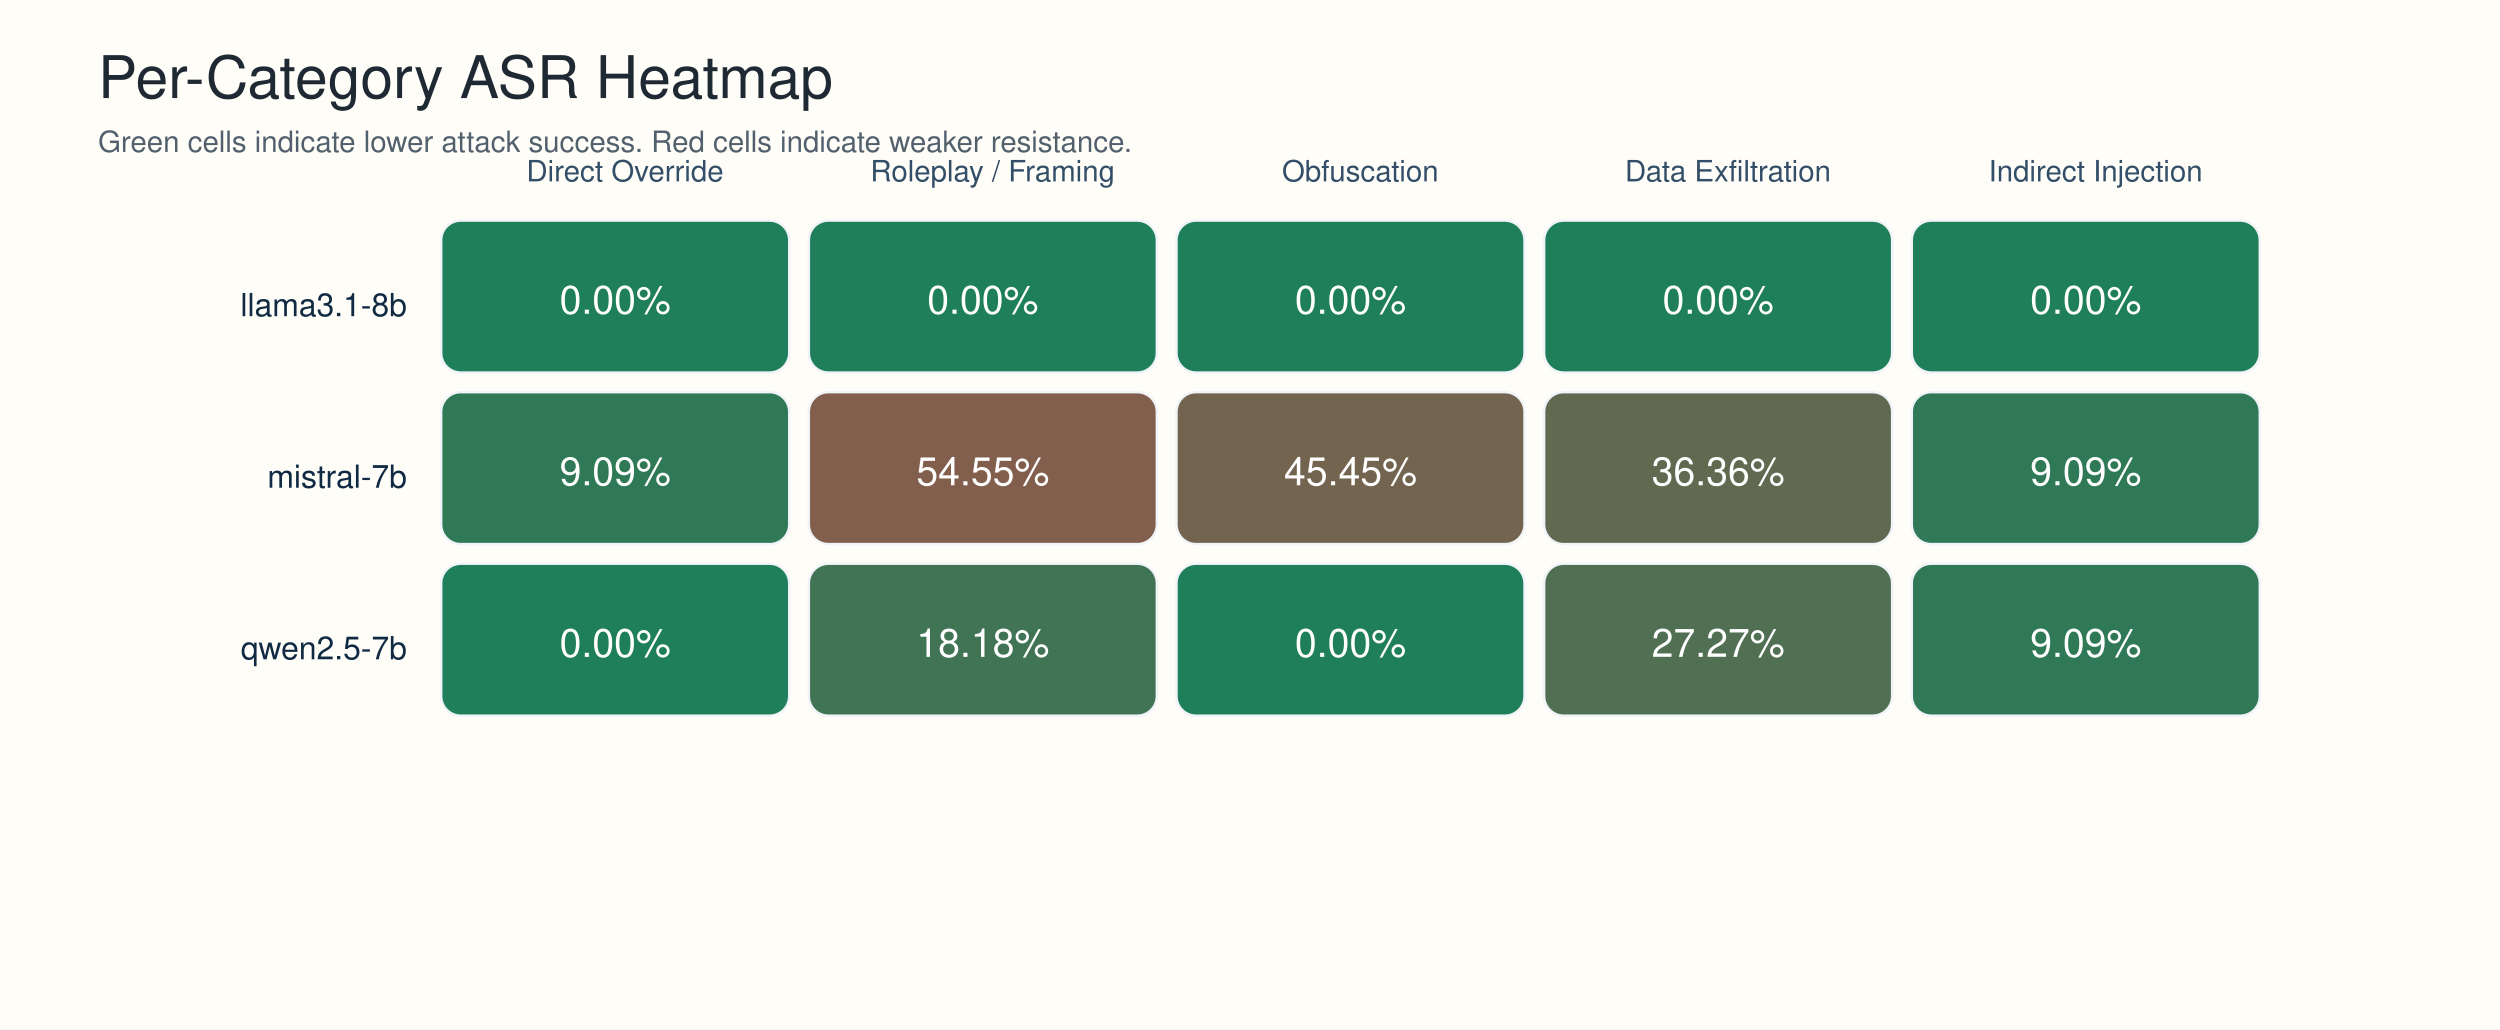
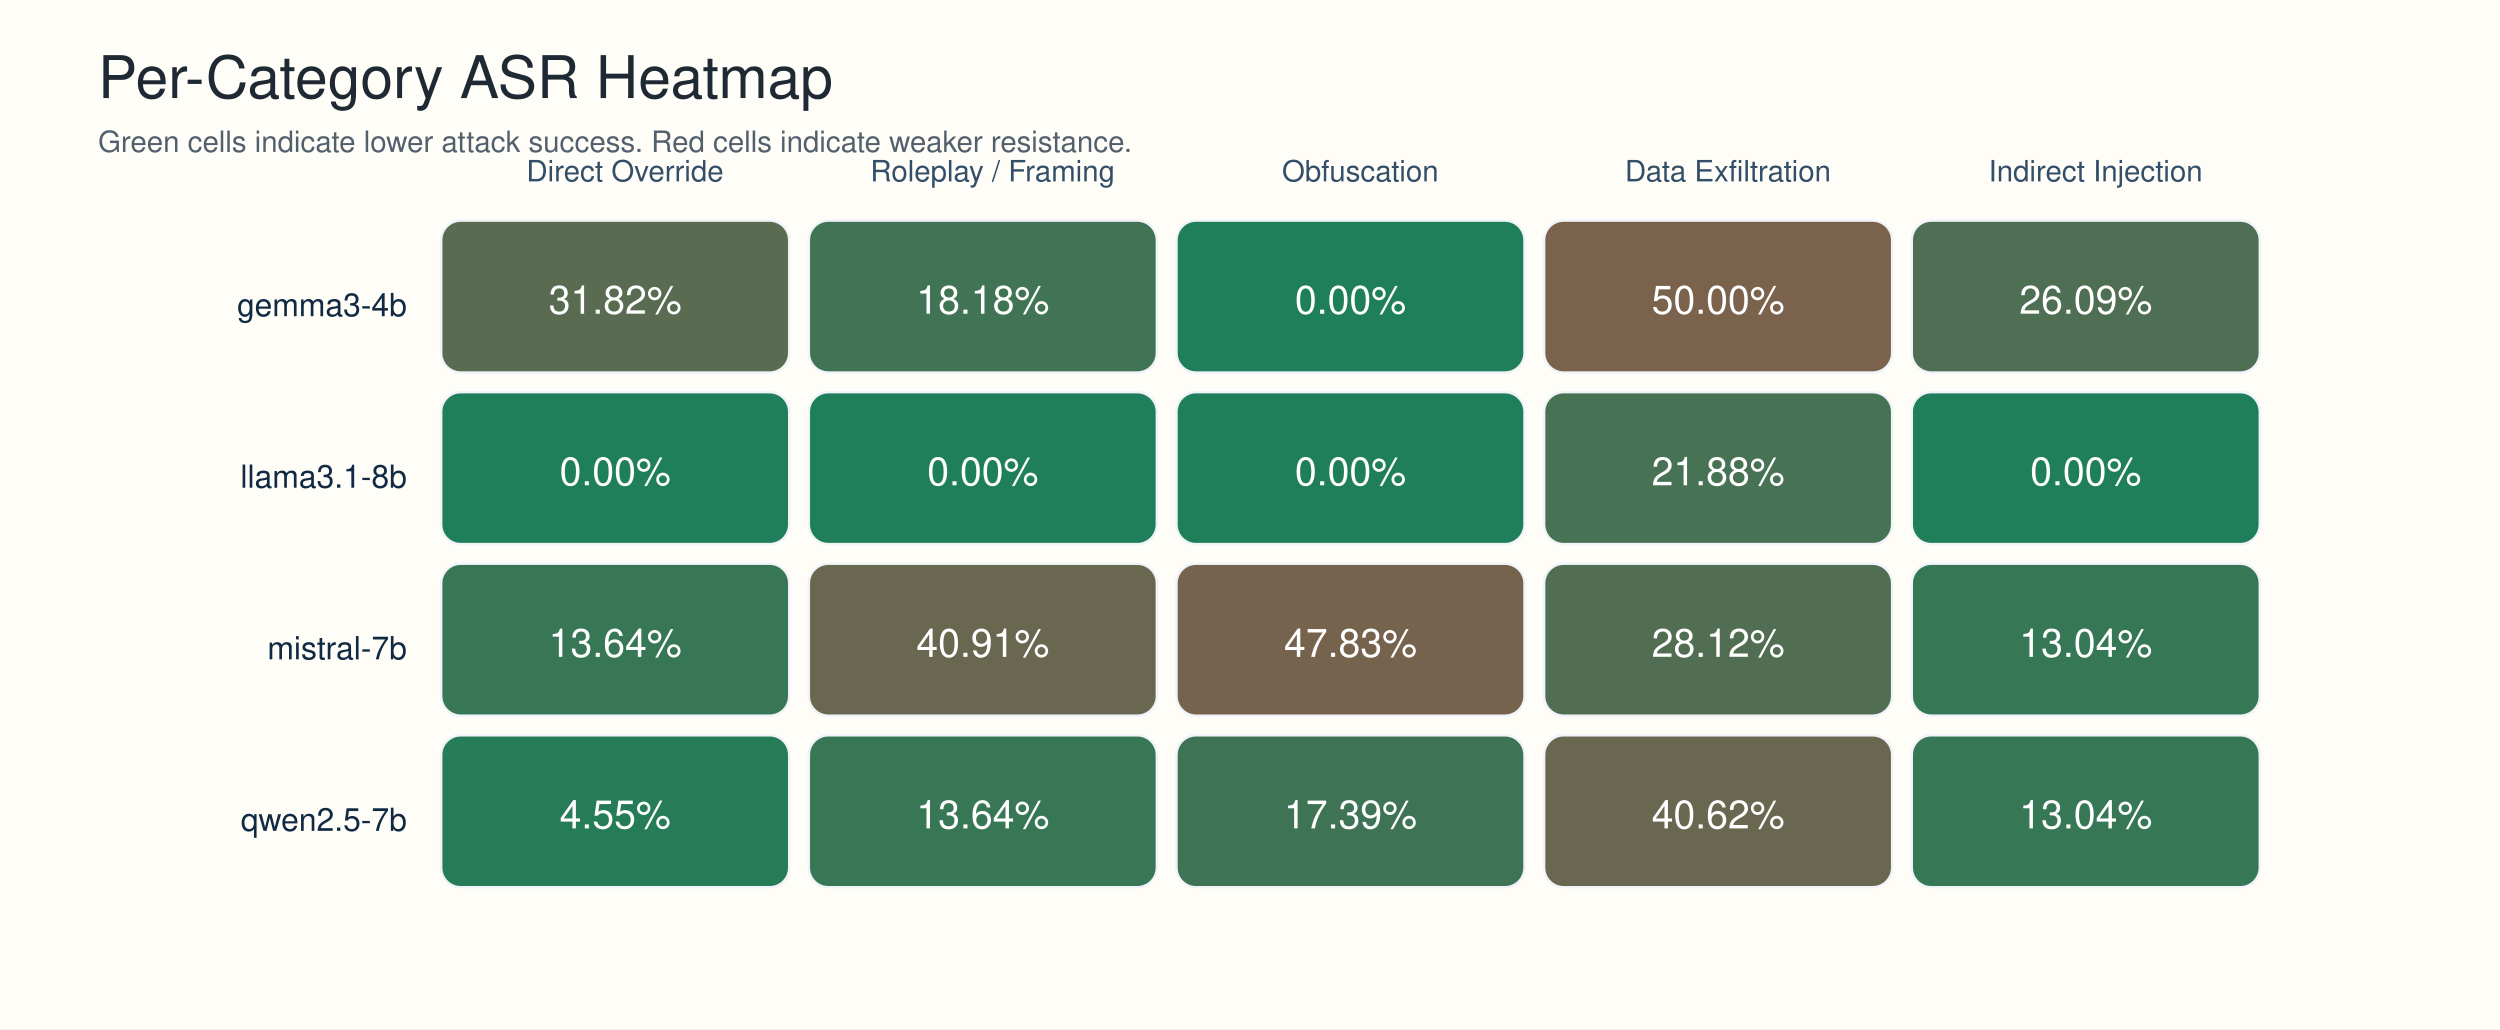
<svg xmlns="http://www.w3.org/2000/svg" width="1020" height="420" viewBox="0 0 1020 420">
  <rect width="100%" height="100%" fill="#fffdf7" />
  <text x="40" y="40" font-family="Helvetica, Arial, sans-serif" font-size="24" fill="#1f2933">Per-Category ASR Heatmap</text>
  <text x="40" y="62" font-family="Helvetica, Arial, sans-serif" font-size="12" fill="#52606d">Green cells indicate lower attack success. Red cells indicate weaker resistance.</text>
  <text x="255.0" y="74" text-anchor="middle" font-family="Helvetica, Arial, sans-serif" font-size="12" fill="#334e68">Direct Override</text>
  <text x="405.0" y="74" text-anchor="middle" font-family="Helvetica, Arial, sans-serif" font-size="12" fill="#334e68">Roleplay / Framing</text>
  <text x="555.0" y="74" text-anchor="middle" font-family="Helvetica, Arial, sans-serif" font-size="12" fill="#334e68">Obfuscation</text>
  <text x="705.0" y="74" text-anchor="middle" font-family="Helvetica, Arial, sans-serif" font-size="12" fill="#334e68">Data Exfiltration</text>
  <text x="855.0" y="74" text-anchor="middle" font-family="Helvetica, Arial, sans-serif" font-size="12" fill="#334e68">Indirect Injection</text>
-   <text x="166" y="129.0" text-anchor="end" font-family="Helvetica, Arial, sans-serif" font-size="13" fill="#102a43">llama3.1-8b</text>
-   <rect x="180" y="90" width="142" height="62" rx="8" fill="rgb(31,127,90)" stroke="#f0f4f8" stroke-width="1" />
-   <text x="251.0" y="128" text-anchor="middle" font-family="Helvetica, Arial, sans-serif" font-size="16" fill="#ffffff">0.00%</text>
-   <rect x="330" y="90" width="142" height="62" rx="8" fill="rgb(31,127,90)" stroke="#f0f4f8" stroke-width="1" />
-   <text x="401.0" y="128" text-anchor="middle" font-family="Helvetica, Arial, sans-serif" font-size="16" fill="#ffffff">0.00%</text>
+   <text x="166" y="129.0" text-anchor="end" font-family="Helvetica, Arial, sans-serif" font-size="13" fill="#102a43">gemma3-4b</text>
+   <rect x="180" y="90" width="142" height="62" rx="8" fill="rgb(89,108,82)" stroke="#f0f4f8" stroke-width="1" />
+   <text x="251.0" y="128" text-anchor="middle" font-family="Helvetica, Arial, sans-serif" font-size="16" fill="#ffffff">31.82%</text>
+   <rect x="330" y="90" width="142" height="62" rx="8" fill="rgb(64,116,85)" stroke="#f0f4f8" stroke-width="1" />
+   <text x="401.0" y="128" text-anchor="middle" font-family="Helvetica, Arial, sans-serif" font-size="16" fill="#ffffff">18.18%</text>
  <rect x="480" y="90" width="142" height="62" rx="8" fill="rgb(31,127,90)" stroke="#f0f4f8" stroke-width="1" />
  <text x="551.0" y="128" text-anchor="middle" font-family="Helvetica, Arial, sans-serif" font-size="16" fill="#ffffff">0.00%</text>
-   <rect x="630" y="90" width="142" height="62" rx="8" fill="rgb(31,127,90)" stroke="#f0f4f8" stroke-width="1" />
-   <text x="701.0" y="128" text-anchor="middle" font-family="Helvetica, Arial, sans-serif" font-size="16" fill="#ffffff">0.00%</text>
-   <rect x="780" y="90" width="142" height="62" rx="8" fill="rgb(31,127,90)" stroke="#f0f4f8" stroke-width="1" />
-   <text x="851.0" y="128" text-anchor="middle" font-family="Helvetica, Arial, sans-serif" font-size="16" fill="#ffffff">0.00%</text>
-   <text x="166" y="199.0" text-anchor="end" font-family="Helvetica, Arial, sans-serif" font-size="13" fill="#102a43">mistral-7b</text>
-   <rect x="180" y="160" width="142" height="62" rx="8" fill="rgb(47,121,87)" stroke="#f0f4f8" stroke-width="1" />
-   <text x="251.0" y="198" text-anchor="middle" font-family="Helvetica, Arial, sans-serif" font-size="16" fill="#ffffff">9.09%</text>
-   <rect x="330" y="160" width="142" height="62" rx="8" fill="rgb(130,95,76)" stroke="#f0f4f8" stroke-width="1" />
-   <text x="401.0" y="198" text-anchor="middle" font-family="Helvetica, Arial, sans-serif" font-size="16" fill="#ffffff">54.55%</text>
-   <rect x="480" y="160" width="142" height="62" rx="8" fill="rgb(114,100,78)" stroke="#f0f4f8" stroke-width="1" />
-   <text x="551.0" y="198" text-anchor="middle" font-family="Helvetica, Arial, sans-serif" font-size="16" fill="#ffffff">45.45%</text>
-   <rect x="630" y="160" width="142" height="62" rx="8" fill="rgb(97,105,80)" stroke="#f0f4f8" stroke-width="1" />
-   <text x="701.0" y="198" text-anchor="middle" font-family="Helvetica, Arial, sans-serif" font-size="16" fill="#ffffff">36.36%</text>
-   <rect x="780" y="160" width="142" height="62" rx="8" fill="rgb(47,121,87)" stroke="#f0f4f8" stroke-width="1" />
-   <text x="851.0" y="198" text-anchor="middle" font-family="Helvetica, Arial, sans-serif" font-size="16" fill="#ffffff">9.09%</text>
-   <text x="166" y="269.0" text-anchor="end" font-family="Helvetica, Arial, sans-serif" font-size="13" fill="#102a43">qwen2.5-7b</text>
-   <rect x="180" y="230" width="142" height="62" rx="8" fill="rgb(31,127,90)" stroke="#f0f4f8" stroke-width="1" />
-   <text x="251.0" y="268" text-anchor="middle" font-family="Helvetica, Arial, sans-serif" font-size="16" fill="#ffffff">0.00%</text>
-   <rect x="330" y="230" width="142" height="62" rx="8" fill="rgb(64,116,85)" stroke="#f0f4f8" stroke-width="1" />
-   <text x="401.0" y="268" text-anchor="middle" font-family="Helvetica, Arial, sans-serif" font-size="16" fill="#ffffff">18.18%</text>
-   <rect x="480" y="230" width="142" height="62" rx="8" fill="rgb(31,127,90)" stroke="#f0f4f8" stroke-width="1" />
-   <text x="551.0" y="268" text-anchor="middle" font-family="Helvetica, Arial, sans-serif" font-size="16" fill="#ffffff">0.00%</text>
-   <rect x="630" y="230" width="142" height="62" rx="8" fill="rgb(80,111,83)" stroke="#f0f4f8" stroke-width="1" />
-   <text x="701.0" y="268" text-anchor="middle" font-family="Helvetica, Arial, sans-serif" font-size="16" fill="#ffffff">27.27%</text>
-   <rect x="780" y="230" width="142" height="62" rx="8" fill="rgb(47,121,87)" stroke="#f0f4f8" stroke-width="1" />
-   <text x="851.0" y="268" text-anchor="middle" font-family="Helvetica, Arial, sans-serif" font-size="16" fill="#ffffff">9.09%</text>
+   <rect x="630" y="90" width="142" height="62" rx="8" fill="rgb(122,98,77)" stroke="#f0f4f8" stroke-width="1" />
+   <text x="701.0" y="128" text-anchor="middle" font-family="Helvetica, Arial, sans-serif" font-size="16" fill="#ffffff">50.00%</text>
+   <rect x="780" y="90" width="142" height="62" rx="8" fill="rgb(78,111,83)" stroke="#f0f4f8" stroke-width="1" />
+   <text x="851.0" y="128" text-anchor="middle" font-family="Helvetica, Arial, sans-serif" font-size="16" fill="#ffffff">26.09%</text>
+   <text x="166" y="199.0" text-anchor="end" font-family="Helvetica, Arial, sans-serif" font-size="13" fill="#102a43">llama3.1-8b</text>
+   <rect x="180" y="160" width="142" height="62" rx="8" fill="rgb(31,127,90)" stroke="#f0f4f8" stroke-width="1" />
+   <text x="251.0" y="198" text-anchor="middle" font-family="Helvetica, Arial, sans-serif" font-size="16" fill="#ffffff">0.00%</text>
+   <rect x="330" y="160" width="142" height="62" rx="8" fill="rgb(31,127,90)" stroke="#f0f4f8" stroke-width="1" />
+   <text x="401.0" y="198" text-anchor="middle" font-family="Helvetica, Arial, sans-serif" font-size="16" fill="#ffffff">0.00%</text>
+   <rect x="480" y="160" width="142" height="62" rx="8" fill="rgb(31,127,90)" stroke="#f0f4f8" stroke-width="1" />
+   <text x="551.0" y="198" text-anchor="middle" font-family="Helvetica, Arial, sans-serif" font-size="16" fill="#ffffff">0.00%</text>
+   <rect x="630" y="160" width="142" height="62" rx="8" fill="rgb(71,114,84)" stroke="#f0f4f8" stroke-width="1" />
+   <text x="701.0" y="198" text-anchor="middle" font-family="Helvetica, Arial, sans-serif" font-size="16" fill="#ffffff">21.88%</text>
+   <rect x="780" y="160" width="142" height="62" rx="8" fill="rgb(31,127,90)" stroke="#f0f4f8" stroke-width="1" />
+   <text x="851.0" y="198" text-anchor="middle" font-family="Helvetica, Arial, sans-serif" font-size="16" fill="#ffffff">0.00%</text>
+   <text x="166" y="269.0" text-anchor="end" font-family="Helvetica, Arial, sans-serif" font-size="13" fill="#102a43">mistral-7b</text>
+   <rect x="180" y="230" width="142" height="62" rx="8" fill="rgb(55,119,86)" stroke="#f0f4f8" stroke-width="1" />
+   <text x="251.0" y="268" text-anchor="middle" font-family="Helvetica, Arial, sans-serif" font-size="16" fill="#ffffff">13.64%</text>
+   <rect x="330" y="230" width="142" height="62" rx="8" fill="rgb(105,103,79)" stroke="#f0f4f8" stroke-width="1" />
+   <text x="401.0" y="268" text-anchor="middle" font-family="Helvetica, Arial, sans-serif" font-size="16" fill="#ffffff">40.91%</text>
+   <rect x="480" y="230" width="142" height="62" rx="8" fill="rgb(118,99,78)" stroke="#f0f4f8" stroke-width="1" />
+   <text x="551.0" y="268" text-anchor="middle" font-family="Helvetica, Arial, sans-serif" font-size="16" fill="#ffffff">47.83%</text>
+   <rect x="630" y="230" width="142" height="62" rx="8" fill="rgb(82,110,82)" stroke="#f0f4f8" stroke-width="1" />
+   <text x="701.0" y="268" text-anchor="middle" font-family="Helvetica, Arial, sans-serif" font-size="16" fill="#ffffff">28.12%</text>
+   <rect x="780" y="230" width="142" height="62" rx="8" fill="rgb(54,119,86)" stroke="#f0f4f8" stroke-width="1" />
+   <text x="851.0" y="268" text-anchor="middle" font-family="Helvetica, Arial, sans-serif" font-size="16" fill="#ffffff">13.04%</text>
+   <text x="166" y="339.0" text-anchor="end" font-family="Helvetica, Arial, sans-serif" font-size="13" fill="#102a43">qwen2.5-7b</text>
+   <rect x="180" y="300" width="142" height="62" rx="8" fill="rgb(39,124,88)" stroke="#f0f4f8" stroke-width="1" />
+   <text x="251.0" y="338" text-anchor="middle" font-family="Helvetica, Arial, sans-serif" font-size="16" fill="#ffffff">4.55%</text>
+   <rect x="330" y="300" width="142" height="62" rx="8" fill="rgb(55,119,86)" stroke="#f0f4f8" stroke-width="1" />
+   <text x="401.0" y="338" text-anchor="middle" font-family="Helvetica, Arial, sans-serif" font-size="16" fill="#ffffff">13.64%</text>
+   <rect x="480" y="300" width="142" height="62" rx="8" fill="rgb(62,116,85)" stroke="#f0f4f8" stroke-width="1" />
+   <text x="551.0" y="338" text-anchor="middle" font-family="Helvetica, Arial, sans-serif" font-size="16" fill="#ffffff">17.39%</text>
+   <rect x="630" y="300" width="142" height="62" rx="8" fill="rgb(105,103,79)" stroke="#f0f4f8" stroke-width="1" />
+   <text x="701.0" y="338" text-anchor="middle" font-family="Helvetica, Arial, sans-serif" font-size="16" fill="#ffffff">40.62%</text>
+   <rect x="780" y="300" width="142" height="62" rx="8" fill="rgb(54,119,86)" stroke="#f0f4f8" stroke-width="1" />
+   <text x="851.0" y="338" text-anchor="middle" font-family="Helvetica, Arial, sans-serif" font-size="16" fill="#ffffff">13.04%</text>
</svg>
